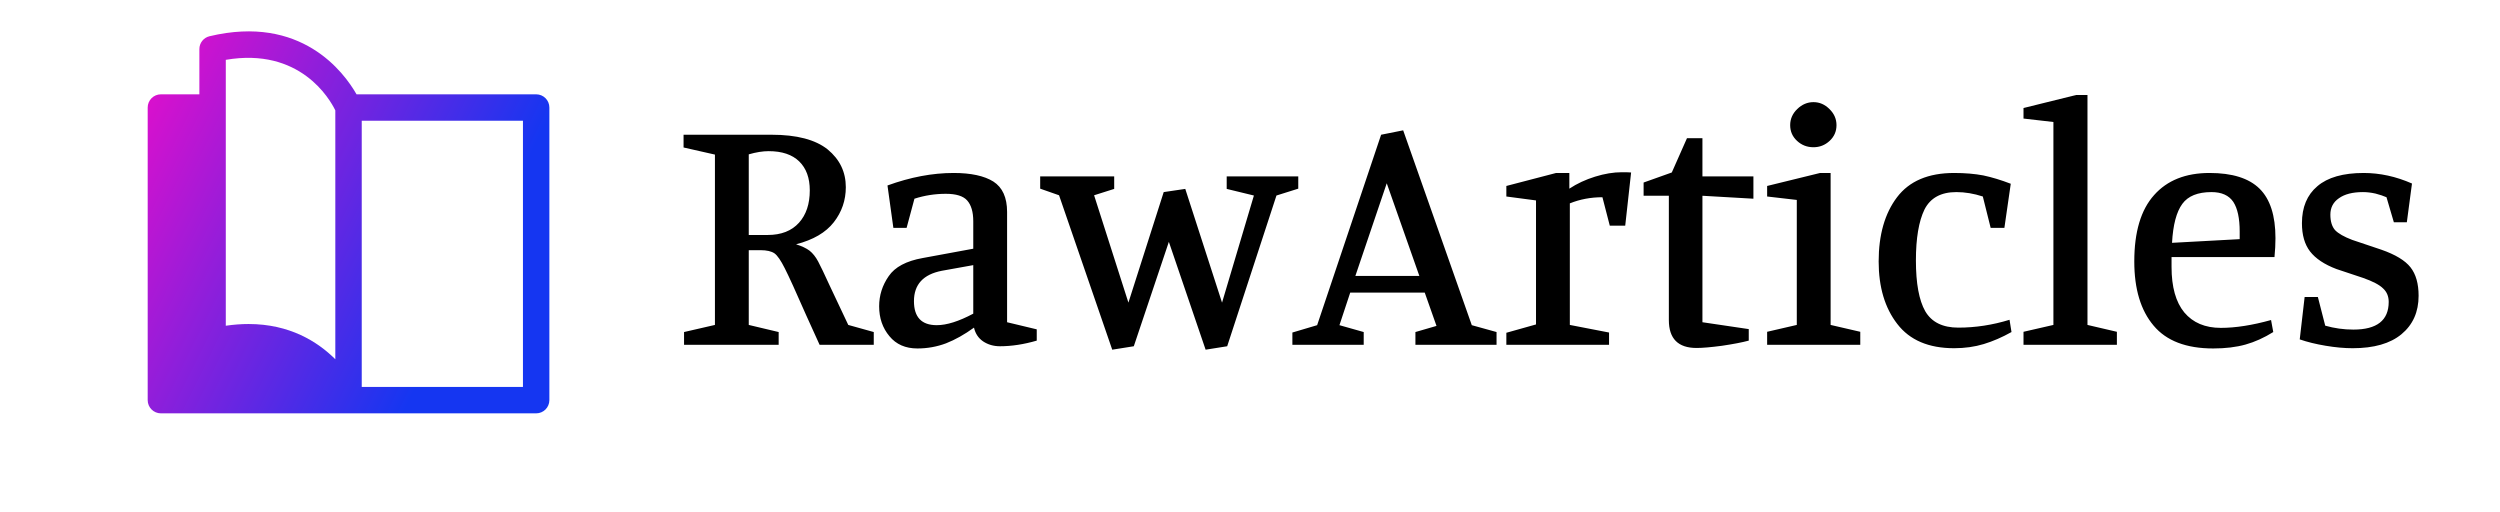
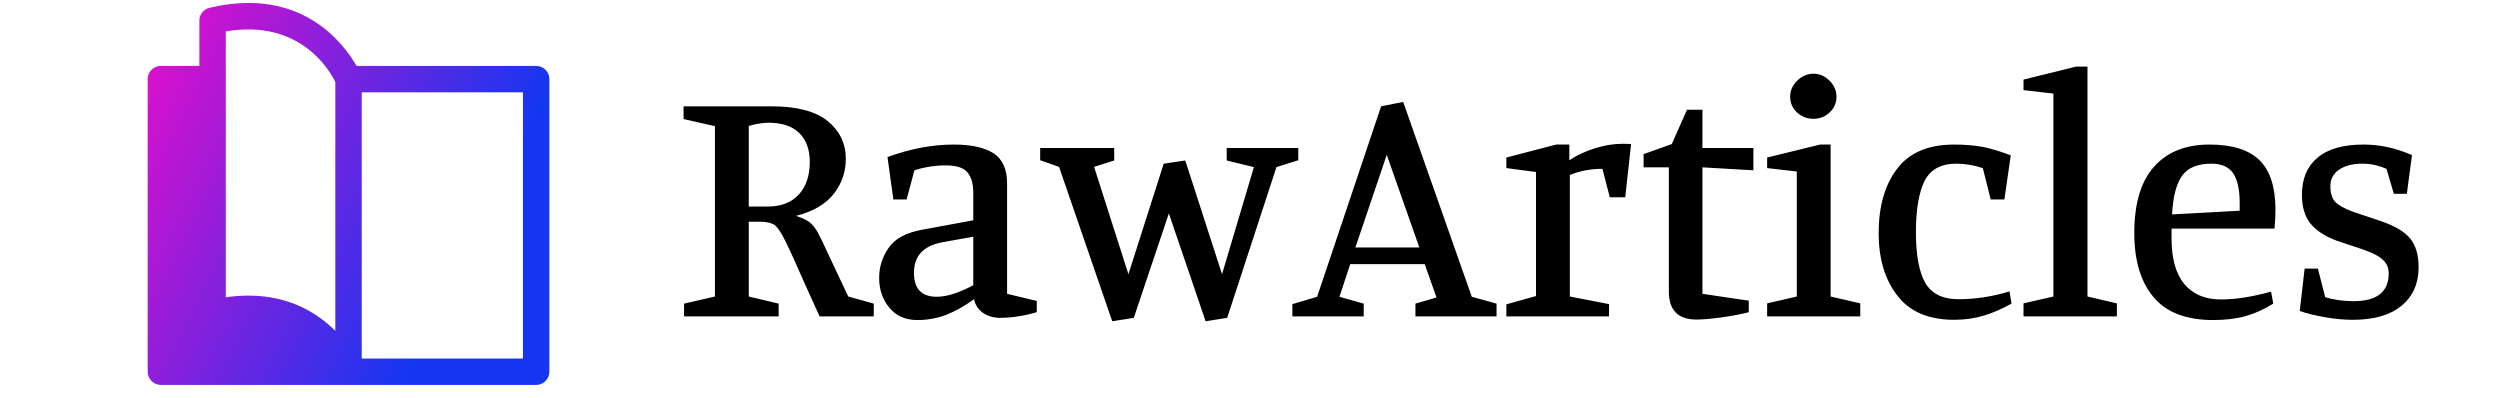
- <svg xmlns="http://www.w3.org/2000/svg" viewBox="128.904 225.247 242.193 49.506">
+ <svg xmlns="http://www.w3.org/2000/svg" viewBox="128.904 228 242.193 38.495">
  <defs>
    <linearGradient data-v-fde0c5aa="" gradientTransform="rotate(25)" id="923b9cb7-d2db-4099-adb5-5cfea3410f20" x1="0%" y1="0%" x2="100%" y2="0%">
      <stop data-v-fde0c5aa="" offset="0" stop-color="#E90DCA" stop-opacity="1" />
      <stop data-v-fde0c5aa="" offset="1" stop-color="#1536F1" stop-opacity="1" />
    </linearGradient>
  </defs>
-   <rect data-v-fde0c5aa="" fill="transparent" x="128.904" y="225.247" width="242.193" height="49.506" class="logo-background-square" style="" />
+   <rect data-v-fde0c5aa="" fill="transparent" x="128.904" y="228" width="242.193" height="38.495" class="logo-background-square" style="" />
  <g data-v-fde0c5aa="" id="1325f6b1-7c70-4d35-b3ba-c5406fee6b01" fill="#000000" transform="matrix(2.374431, 0, 0, 2.374431, 193.8671, 226.0715)">
    <path d="M6.08 13.72L5.54 12.53L5.54 12.53Q4.90 11.07 4.66 10.60L4.66 10.60L4.66 10.60Q4.42 10.12 4.24 9.99L4.24 9.99L4.24 9.99Q4.05 9.86 3.67 9.86L3.67 9.86L3.19 9.86L3.19 12.91L4.41 13.20L4.41 13.72L0.55 13.72L0.55 13.20L1.81 12.91L1.81 5.96L0.53 5.67L0.53 5.15L4.12 5.15L4.12 5.15Q5.66 5.15 6.41 5.75L6.41 5.75L6.41 5.75Q7.15 6.36 7.15 7.29L7.15 7.29L7.15 7.29Q7.15 8.09 6.66 8.72L6.66 8.72L6.66 8.72Q6.17 9.35 5.12 9.62L5.12 9.62L5.12 9.62Q5.47 9.73 5.67 9.88L5.67 9.88L5.67 9.88Q5.87 10.04 6.02 10.32L6.02 10.32L6.02 10.32Q6.17 10.60 6.48 11.28L6.48 11.28L6.48 11.28Q7.07 12.54 7.25 12.91L7.25 12.91L8.29 13.20L8.29 13.72L6.08 13.72ZM3.96 9.24L3.96 9.24Q4.79 9.24 5.24 8.74L5.24 8.74L5.24 8.74Q5.68 8.25 5.68 7.42L5.68 7.42L5.68 7.42Q5.68 6.66 5.25 6.24L5.25 6.24L5.25 6.24Q4.82 5.82 4.00 5.82L4.00 5.82L4.00 5.82Q3.64 5.82 3.19 5.95L3.19 5.95L3.19 9.24L3.96 9.24ZM11.23 7.56L11.23 7.56Q10.57 7.56 9.95 7.76L9.95 7.76L9.63 8.95L9.09 8.95L8.85 7.22L8.85 7.22Q10.25 6.71 11.55 6.71L11.55 6.71L11.55 6.71Q12.61 6.71 13.17 7.06L13.17 7.06L13.17 7.06Q13.73 7.42 13.73 8.30L13.73 8.30L13.73 12.80L14.94 13.09L14.94 13.55L14.94 13.55Q14.15 13.78 13.44 13.78L13.44 13.78L13.44 13.78Q13.05 13.78 12.75 13.58L12.75 13.58L12.75 13.58Q12.46 13.38 12.38 13.02L12.38 13.02L12.38 13.02Q11.80 13.44 11.24 13.66L11.24 13.66L11.24 13.66Q10.68 13.87 10.07 13.87L10.07 13.87L10.07 13.87Q9.34 13.87 8.93 13.37L8.93 13.37L8.93 13.37Q8.51 12.87 8.51 12.15L8.51 12.15L8.51 12.15Q8.51 11.48 8.90 10.92L8.90 10.92L8.90 10.92Q9.28 10.36 10.29 10.18L10.29 10.18L12.35 9.80L12.35 8.68L12.35 8.68Q12.35 8.11 12.10 7.83L12.10 7.83L12.10 7.83Q11.86 7.56 11.23 7.56L11.23 7.56ZM11.07 10.70L11.07 10.70Q9.93 10.92 9.93 11.94L9.93 11.94L9.93 11.94Q9.93 12.92 10.86 12.92L10.86 12.92L10.86 12.92Q11.47 12.92 12.35 12.45L12.35 12.45L12.35 10.47L11.07 10.70ZM25.61 7.35L24.72 7.63L22.71 13.78L21.83 13.92L20.33 9.52L18.90 13.78L18.02 13.92L15.85 7.62L15.08 7.35L15.08 6.85L18.10 6.85L18.10 7.36L17.28 7.62L18.68 12.00L20.12 7.49L21 7.36L22.50 12.00L23.80 7.63L22.69 7.36L22.69 6.85L25.61 6.85L25.61 7.35ZM27.73 11.59L27.29 12.92L28.28 13.20L28.28 13.72L25.37 13.72L25.37 13.22L26.38 12.92L28.99 5.15L29.89 4.97L32.69 12.92L33.70 13.20L33.70 13.72L30.39 13.72L30.39 13.20L31.25 12.95L30.77 11.59L27.73 11.59ZM30.55 10.91L29.22 7.13L27.94 10.91L30.55 10.91ZM38.02 7.70L38.02 7.70Q37.31 7.70 36.69 7.95L36.69 7.95L36.69 12.91L38.29 13.22L38.29 13.72L34.10 13.72L34.10 13.23L35.31 12.89L35.31 7.83L34.10 7.67L34.10 7.24L36.13 6.71L36.67 6.71L36.67 7.35L36.67 7.35Q37.14 7.04 37.72 6.86L37.72 6.86L37.72 6.86Q38.30 6.68 38.81 6.68L38.81 6.68L38.81 6.68Q39.07 6.68 39.19 6.69L39.19 6.69L38.95 8.86L38.32 8.86L38.02 7.70ZM43.99 13.55L43.99 13.55Q43.58 13.66 42.90 13.76L42.90 13.76L42.90 13.76Q42.22 13.85 41.86 13.85L41.86 13.85L41.86 13.85Q40.73 13.85 40.73 12.71L40.73 12.71L40.73 7.64L39.70 7.64L39.70 7.10L40.85 6.69L41.47 5.29L42.10 5.29L42.10 6.85L44.18 6.85L44.18 7.76L42.10 7.64L42.10 12.80L43.99 13.08L43.99 13.55ZM46.63 5.66L46.63 5.66Q46.24 5.66 45.96 5.40L45.96 5.40L45.96 5.40Q45.68 5.14 45.68 4.76L45.68 4.76L45.68 4.76Q45.68 4.38 45.97 4.10L45.97 4.10L45.97 4.10Q46.26 3.82 46.63 3.82L46.63 3.82L46.63 3.82Q47.00 3.82 47.28 4.10L47.28 4.10L47.28 4.10Q47.57 4.38 47.57 4.76L47.57 4.76L47.57 4.76Q47.57 5.14 47.29 5.40L47.29 5.40L47.29 5.40Q47.01 5.66 46.63 5.66L46.63 5.66ZM48.54 13.72L44.74 13.72L44.74 13.19L45.95 12.91L45.95 7.81L44.74 7.67L44.74 7.24L46.90 6.71L47.33 6.71L47.33 12.91L48.54 13.19L48.54 13.72ZM52.37 13.86L52.37 13.86Q50.81 13.86 50.05 12.87L50.05 12.87L50.05 12.87Q49.29 11.89 49.29 10.32L49.29 10.32L49.29 10.32Q49.29 8.69 50.04 7.70L50.04 7.70L50.04 7.70Q50.79 6.71 52.37 6.71L52.37 6.71L52.37 6.71Q53.03 6.71 53.56 6.81L53.56 6.81L53.56 6.81Q54.08 6.92 54.68 7.15L54.68 7.15L54.42 8.95L53.86 8.95L53.54 7.67L53.54 7.67Q52.99 7.49 52.46 7.49L52.46 7.49L52.46 7.49Q51.52 7.49 51.16 8.20L51.16 8.20L51.16 8.20Q50.81 8.92 50.81 10.28L50.81 10.28L50.81 10.28Q50.81 11.68 51.19 12.35L51.19 12.35L51.19 12.35Q51.58 13.02 52.54 13.02L52.54 13.02L52.54 13.02Q53.59 13.02 54.63 12.70L54.63 12.70L54.71 13.20L54.71 13.20Q54.14 13.52 53.58 13.69L53.58 13.69L53.58 13.69Q53.02 13.86 52.37 13.86L52.37 13.86ZM59.01 13.72L55.20 13.72L55.20 13.19L56.42 12.91L56.42 4.63L55.20 4.49L55.20 4.06L57.34 3.53L57.81 3.53L57.81 12.91L59.01 13.19L59.01 13.72ZM62.94 13.87L62.94 13.87Q61.29 13.87 60.51 12.94L60.51 12.94L60.51 12.94Q59.72 12.01 59.72 10.32L59.72 10.32L59.72 10.32Q59.72 8.51 60.53 7.61L60.53 7.61L60.53 7.61Q61.33 6.71 62.79 6.71L62.79 6.71L62.79 6.71Q64.18 6.71 64.83 7.35L64.83 7.35L64.83 7.35Q65.48 7.99 65.48 9.37L65.48 9.37L65.48 9.37Q65.48 9.73 65.44 10.14L65.44 10.14L61.24 10.14L61.24 10.54L61.24 10.54Q61.24 11.77 61.76 12.40L61.76 12.40L61.76 12.40Q62.29 13.03 63.25 13.03L63.25 13.03L63.25 13.03Q64.15 13.03 65.30 12.71L65.30 12.71L65.39 13.20L65.39 13.20Q64.83 13.55 64.26 13.71L64.26 13.71L64.26 13.71Q63.69 13.87 62.94 13.87L62.94 13.87ZM61.26 9.56L64.02 9.41L64.02 9.10L64.02 9.10Q64.02 8.29 63.76 7.89L63.76 7.89L63.76 7.89Q63.49 7.49 62.87 7.49L62.87 7.49L62.87 7.49Q62.03 7.49 61.68 7.97L61.68 7.97L61.68 7.97Q61.32 8.46 61.26 9.56L61.26 9.56ZM69.05 7.49L69.05 7.49Q68.42 7.49 68.07 7.74L68.07 7.74L68.07 7.74Q67.72 7.98 67.72 8.41L67.72 8.41L67.72 8.41Q67.72 8.82 67.91 9.04L67.91 9.04L67.91 9.04Q68.11 9.25 68.61 9.44L68.61 9.44L69.80 9.84L69.80 9.84Q70.66 10.14 70.99 10.56L70.99 10.56L70.99 10.56Q71.32 10.98 71.32 11.72L71.32 11.72L71.32 11.72Q71.32 12.71 70.62 13.29L70.62 13.29L70.62 13.29Q69.93 13.86 68.63 13.86L68.63 13.86L68.63 13.86Q68.12 13.86 67.53 13.76L67.53 13.76L67.53 13.76Q66.93 13.66 66.47 13.50L66.47 13.50L66.67 11.77L67.21 11.77L67.51 12.94L67.51 12.94Q68.07 13.10 68.66 13.10L68.66 13.10L68.66 13.10Q70.10 13.10 70.10 11.97L70.10 11.97L70.10 11.97Q70.10 11.63 69.87 11.42L69.87 11.42L69.87 11.42Q69.65 11.20 69.05 10.99L69.05 10.99L67.97 10.63L67.97 10.63Q67.23 10.35 66.89 9.91L66.89 9.91L66.89 9.91Q66.56 9.48 66.56 8.76L66.56 8.76L66.56 8.76Q66.56 7.78 67.19 7.25L67.19 7.25L67.19 7.25Q67.82 6.71 69.08 6.71L69.08 6.71L69.08 6.71Q70.07 6.71 71.05 7.14L71.05 7.14L70.84 8.72L70.31 8.72L70.01 7.70L70.01 7.70Q69.83 7.62 69.56 7.55L69.56 7.55L69.56 7.55Q69.29 7.49 69.05 7.49L69.05 7.49Z" />
  </g>
  <g data-v-fde0c5aa="" id="5353756e-643c-4f8d-b310-3d26e85ab6fc" stroke="none" fill="url(#923b9cb7-d2db-4099-adb5-5cfea3410f20)" transform="matrix(0.432378, 0, 0, 0.432378, 141.0496, 225.259)">
    <path d="M89.08 86.666H52.96V27.025h36.12v59.64zM22.5 13.379c16.6-2.848 23.285 8.744 24.54 11.325V80.467c-3.979-3.96-10.242-7.897-19.442-7.897-1.605 0-3.31.124-5.098.384V13.38zm29.294 7.726c-2.824-4.95-12.385-17.927-32.94-13.013a2.952 2.952 0 0 0-2.274 2.877v10.136H7.96A2.957 2.957 0 0 0 5 24.065v65.561a2.961 2.961 0 0 0 2.96 2.96h84.08a2.961 2.961 0 0 0 2.96-2.96V24.065c0-1.64-1.326-2.96-2.96-2.96H51.794z" />
  </g>
</svg>
